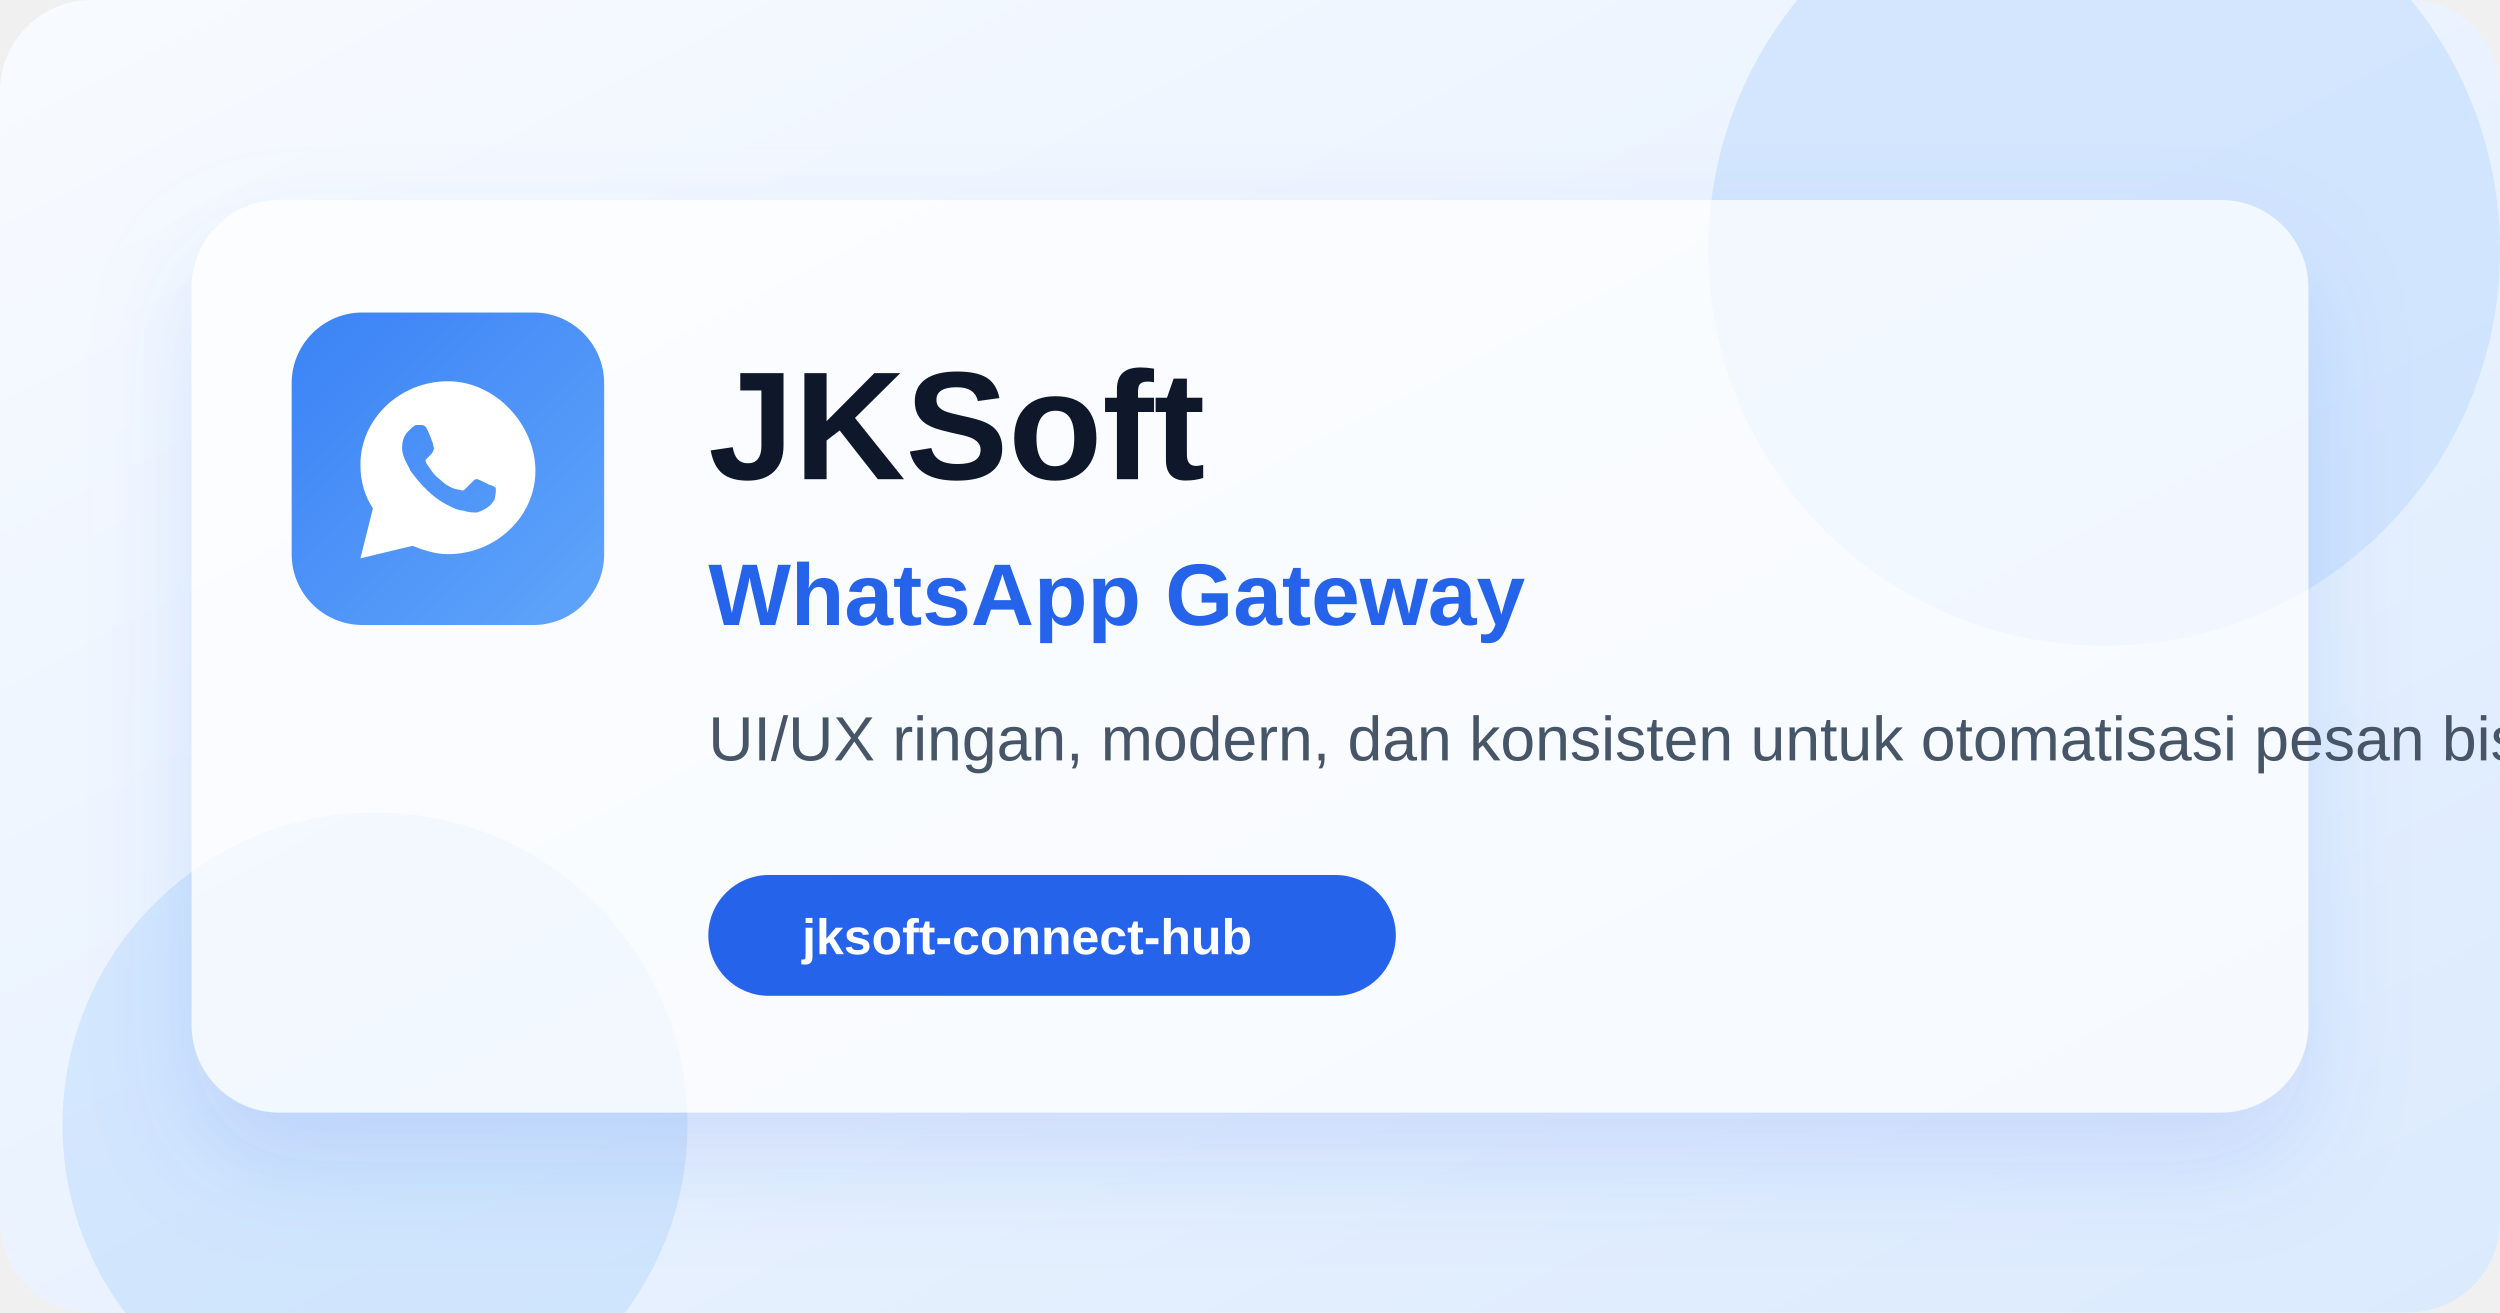
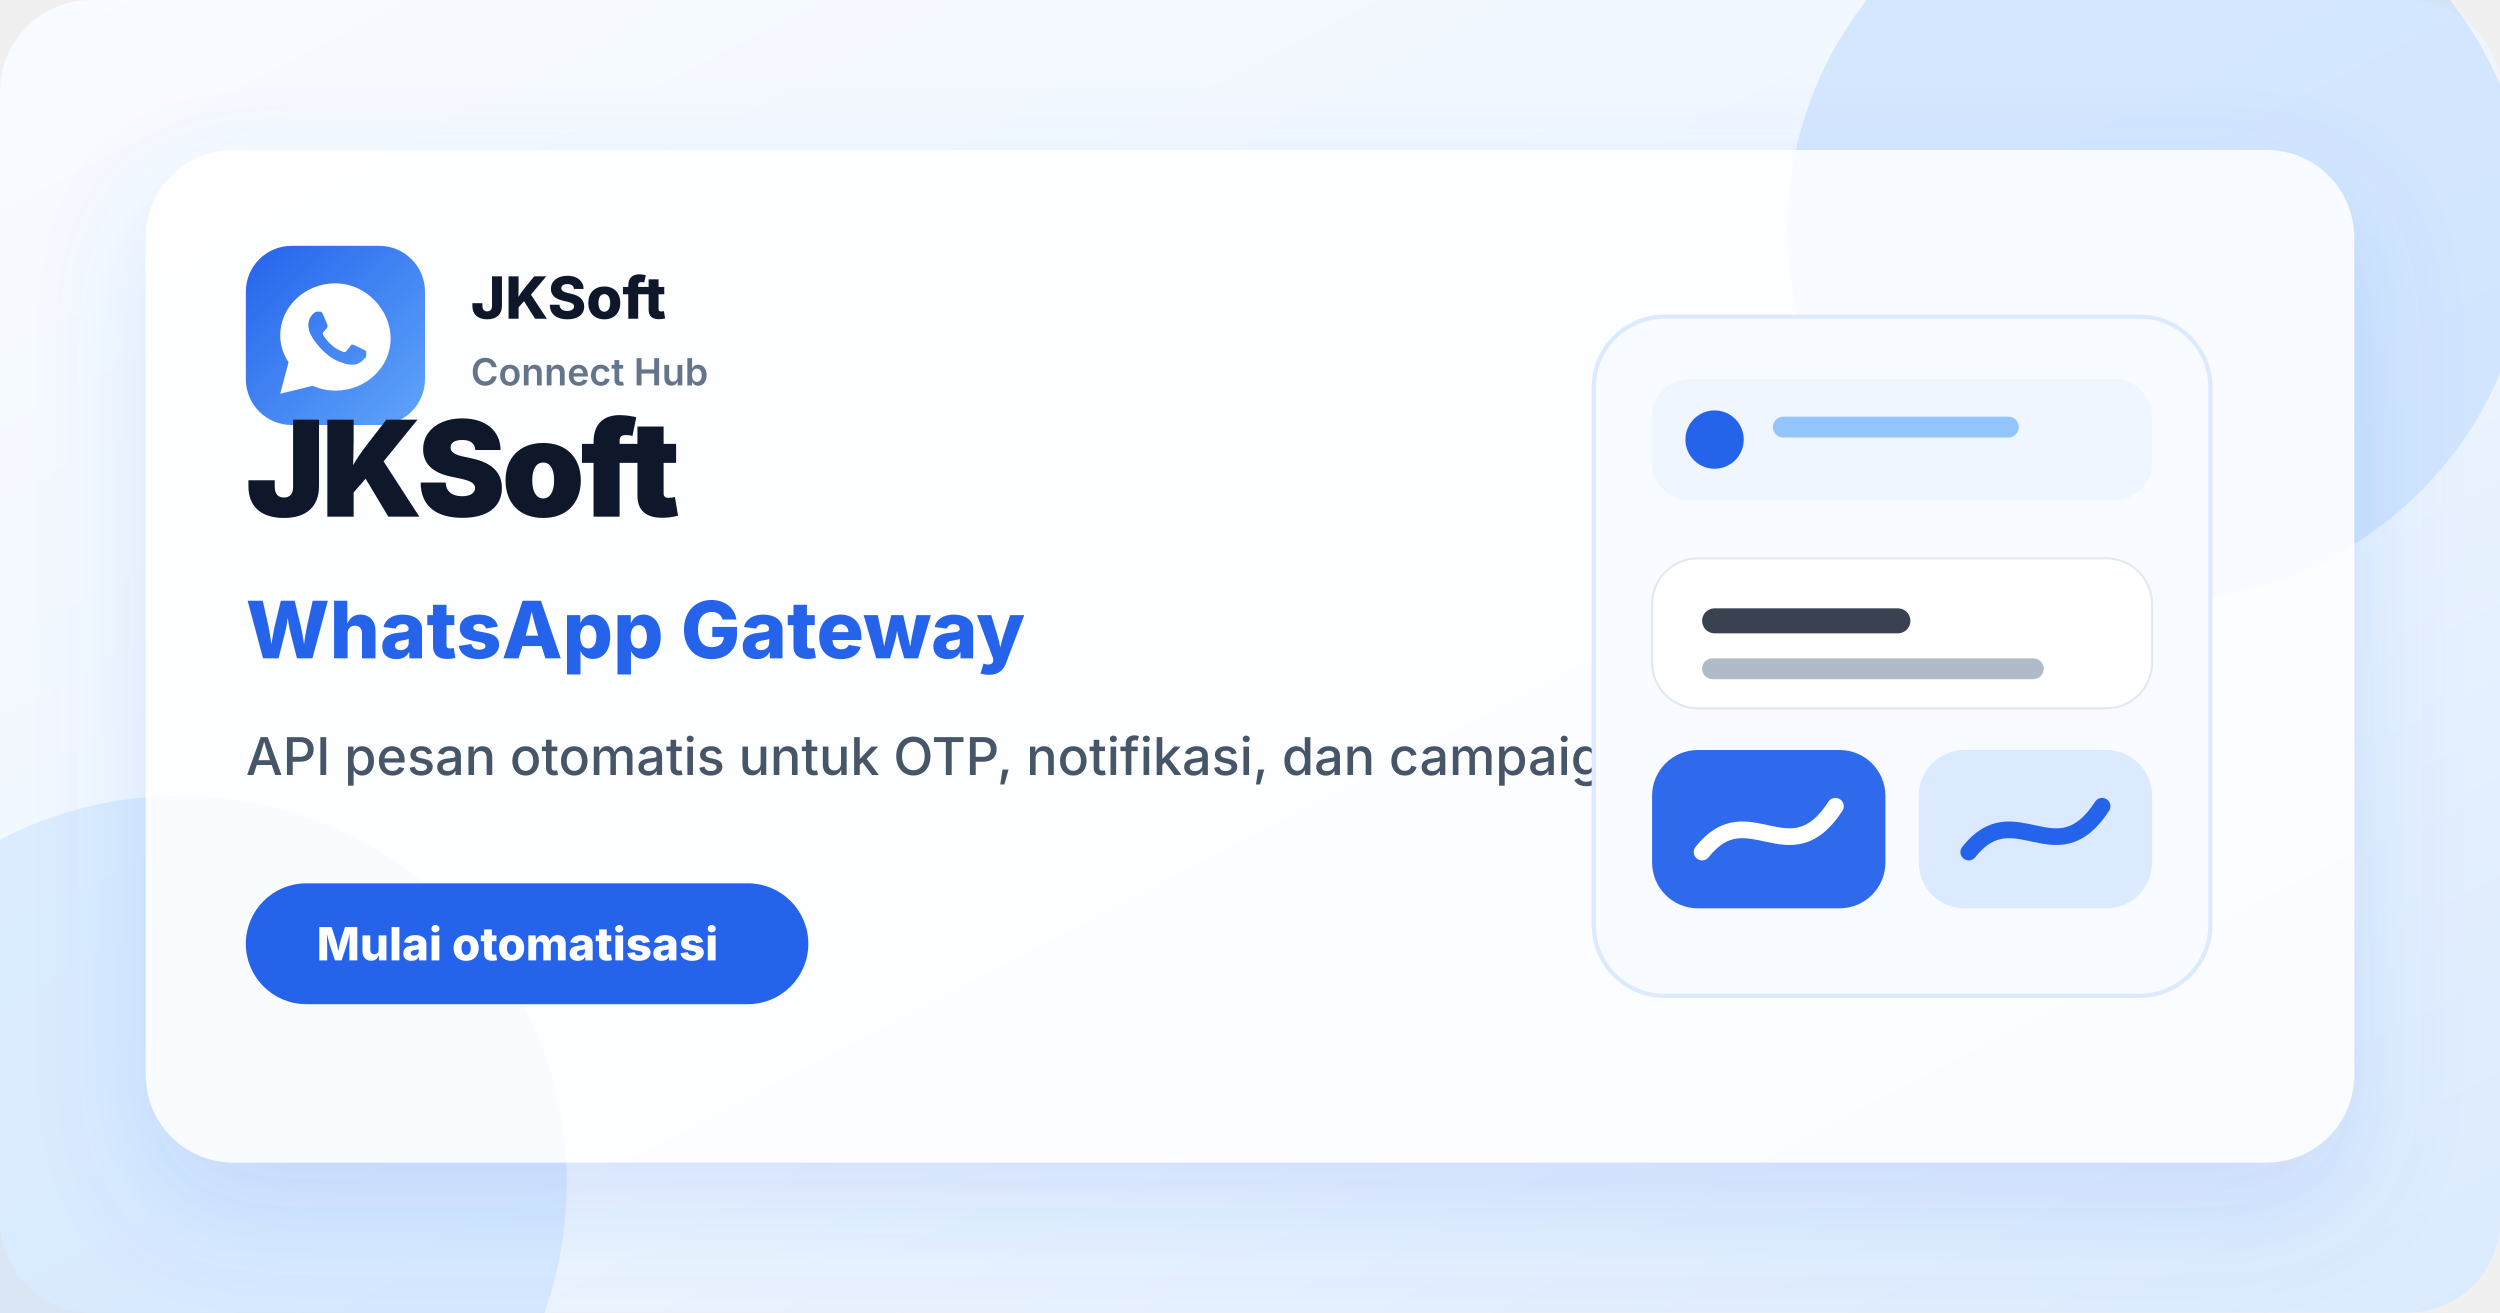
- <svg xmlns="http://www.w3.org/2000/svg" viewBox="0 0 1200 630">
+ <svg xmlns="http://www.w3.org/2000/svg" viewBox="0 0 1200 630" role="img" aria-label="JKSoft Open Graph image">
  <defs>
-     <linearGradient id="b" x1="0" y1="0" x2="1" y2="1">
+     <linearGradient id="bg" x1="0" y1="0" x2="1" y2="1">
      <stop offset="0" stop-color="#f8fbff" />
+       <stop offset="0.55" stop-color="#eef6ff" />
      <stop offset="1" stop-color="#dbeafe" />
    </linearGradient>
-     <linearGradient id="g" x1="0" y1="0" x2="1" y2="1">
-       <stop offset="0" stop-color="#3b82f6" />
+     <linearGradient id="brand" x1="0" y1="0" x2="1" y2="1">
+       <stop offset="0" stop-color="#2563eb" />
      <stop offset="1" stop-color="#60a5fa" />
    </linearGradient>
-     <filter id="s" x="-20%" y="-20%" width="140%" height="140%">
-       <feDropShadow dx="0" dy="24" stdDeviation="24" flood-color="#2563eb" flood-opacity=".18" />
+     <filter id="shadow" x="-20%" y="-20%" width="140%" height="140%">
+       <feDropShadow dx="0" dy="22" stdDeviation="26" flood-color="#2563eb" flood-opacity="0.16" />
    </filter>
  </defs>
-   <rect width="1200" height="630" rx="44" fill="url(#b)" />
-   <circle cx="1010" cy="120" r="190" fill="#bfdbfe" opacity=".55" />
-   <circle cx="180" cy="540" r="150" fill="#93c5fd" opacity=".28" />
-   <rect x="92" y="96" width="1016" height="438" rx="42" fill="#fff" opacity=".72" filter="url(#s)" />
-   <g transform="translate(140 150)">
-     <rect width="150" height="150" rx="34" fill="url(#g)" />
-     <path fill="#fff" d="M75 33c-23 0-42 18-42 40 0 8 2 15 6 21l-6 24 25-6c5 2 11 4 17 4 23 0 42-18 42-40s-19-43-42-43Zm22 57c-1 3-5 5-8 6-2 0-4 0-7-1-2 0-4-1-6-2-11-5-18-16-19-17 0-1-4-6-4-11 0-6 3-8 4-9s2-2 3-2h2c1 0 2 0 3 2 1 2 3 7 3 8s1 1 0 2c0 1-1 2-1 2l-2 2c-1 1-1 1 0 3 1 1 3 5 6 7 4 4 8 5 9 5s2 1 3 0c1-1 3-3 4-4s1-1 2-1 6 3 7 3c2 1 2 1 2 2s0 3-1 6Z" />
+   <rect width="1200" height="630" rx="44" fill="url(#bg)" />
+   <circle cx="1036" cy="110" r="178" fill="#bfdbfe" opacity="0.58" />
+   <circle cx="86" cy="568" r="186" fill="#93c5fd" opacity="0.24" />
+   <rect x="70" y="72" width="1060" height="486" rx="42" fill="#ffffff" opacity="0.84" filter="url(#shadow)" />
+   <g transform="translate(118 118)">
+     <rect width="86" height="86" rx="22" fill="url(#brand)" />
+     <path fill="#fff" d="M43 18c-14.6 0-26.5 11.2-26.5 25 0 4.7 1.5 9.1 4 12.9L16.5 71 32 67.2c3.6 1.5 7.1 2.3 11 2.3 14.6 0 26.5-11.2 26.5-25S57.6 18 43 18Zm14.1 35.6c-.6 1.6-3.4 3.2-4.7 3.4-1.2.1-2.6.1-4.3-.3-1-.3-2.2-.7-3.8-1.3-6.8-2.9-11.2-9.7-11.5-10.1-.3-.4-2.8-3.7-2.8-7.1s1.8-5 2.4-5.7c.6-.6 1.3-.9 1.8-.9h1.3c.4 0 1 0 1.5 1.2.6 1.3 1.9 4.7 2.1 5 .1.3.3.7 0 1.2s-.3.7-.6 1l-1.1 1.2c-.3.3-.7.7-.3 1.5.4.7 1.8 2.9 3.8 4.7 2.6 2.4 4.9 3.1 5.6 3.4.7.3 1.2.3 1.6-.1.4-.6 1.8-2.1 2.2-2.8.4-.7.9-.6 1.5-.3.6.1 4 1.9 4.7 2.2.7.3 1.2.6 1.3.9.1.3.1 1.9-.4 3.7Z" />
+     <text x="108" y="35" fill="#0f172a" font-family="Inter, Arial, Helvetica, sans-serif" font-size="28" font-weight="800">JKSoft</text>
+     <text x="108" y="67" fill="#64748b" font-family="Inter, Arial, Helvetica, sans-serif" font-size="18" font-weight="600">Connect Hub</text>
  </g>
-   <text x="340" y="230" fill="#0f172a" font-family="Arial,Helvetica,sans-serif" font-size="74" font-weight="800">JKSoft</text>
-   <text x="340" y="300" fill="#2563eb" font-family="Arial,Helvetica,sans-serif" font-size="42" font-weight="700">WhatsApp Gateway</text>
-   <text x="340" y="365" fill="#475569" font-family="Arial,Helvetica,sans-serif" font-size="30">UI/UX ringan, modern, dan konsisten untuk otomatisasi pesan bisnis.</text>
-   <rect x="340" y="420" width="330" height="58" rx="29" fill="#2563eb" />
-   <text x="385" y="458" fill="#fff" font-family="Arial,Helvetica,sans-serif" font-size="24" font-weight="700">jksoft-connect-hub</text>
+   <g transform="translate(118 248)">
+     <text x="0" y="0" fill="#0f172a" font-family="Inter, Arial, Helvetica, sans-serif" font-size="64" font-weight="900" letter-spacing="-2">JKSoft</text>
+     <text x="0" y="68" fill="#2563eb" font-family="Inter, Arial, Helvetica, sans-serif" font-size="38" font-weight="800">WhatsApp Gateway</text>
+     <text x="0" y="124" fill="#475569" font-family="Inter, Arial, Helvetica, sans-serif" font-size="25" font-weight="500">API pesan otomatis untuk OTP, notifikasi, dan campaign bisnis.</text>
+     <rect x="0" y="176" width="270" height="58" rx="29" fill="#2563eb" />
+     <text x="34" y="213" fill="#fff" font-family="Inter, Arial, Helvetica, sans-serif" font-size="22" font-weight="800">Mulai otomatisasi</text>
+   </g>
+   <g transform="translate(765 152)">
+     <rect width="296" height="326" rx="34" fill="#f8fbff" stroke="#dbeafe" stroke-width="2" />
+     <rect x="28" y="30" width="240" height="58" rx="18" fill="#eff6ff" />
+     <circle cx="58" cy="59" r="14" fill="#2563eb" />
+     <rect x="86" y="48" width="118" height="10" rx="5" fill="#93c5fd" />
+     <rect x="28" y="116" width="240" height="72" rx="22" fill="#ffffff" stroke="#e2e8f0" />
+     <rect x="52" y="140" width="100" height="12" rx="6" fill="#0f172a" opacity="0.82" />
+     <rect x="52" y="164" width="164" height="10" rx="5" fill="#94a3b8" opacity="0.74" />
+     <rect x="28" y="208" width="112" height="76" rx="22" fill="#2563eb" opacity="0.95" />
+     <rect x="156" y="208" width="112" height="76" rx="22" fill="#dbeafe" />
+     <path d="M52 257c22-28 42 12 64-22" fill="none" stroke="#fff" stroke-width="8" stroke-linecap="round" />
+     <path d="M180 257c22-28 42 12 64-22" fill="none" stroke="#2563eb" stroke-width="8" stroke-linecap="round" />
+   </g>
</svg>
